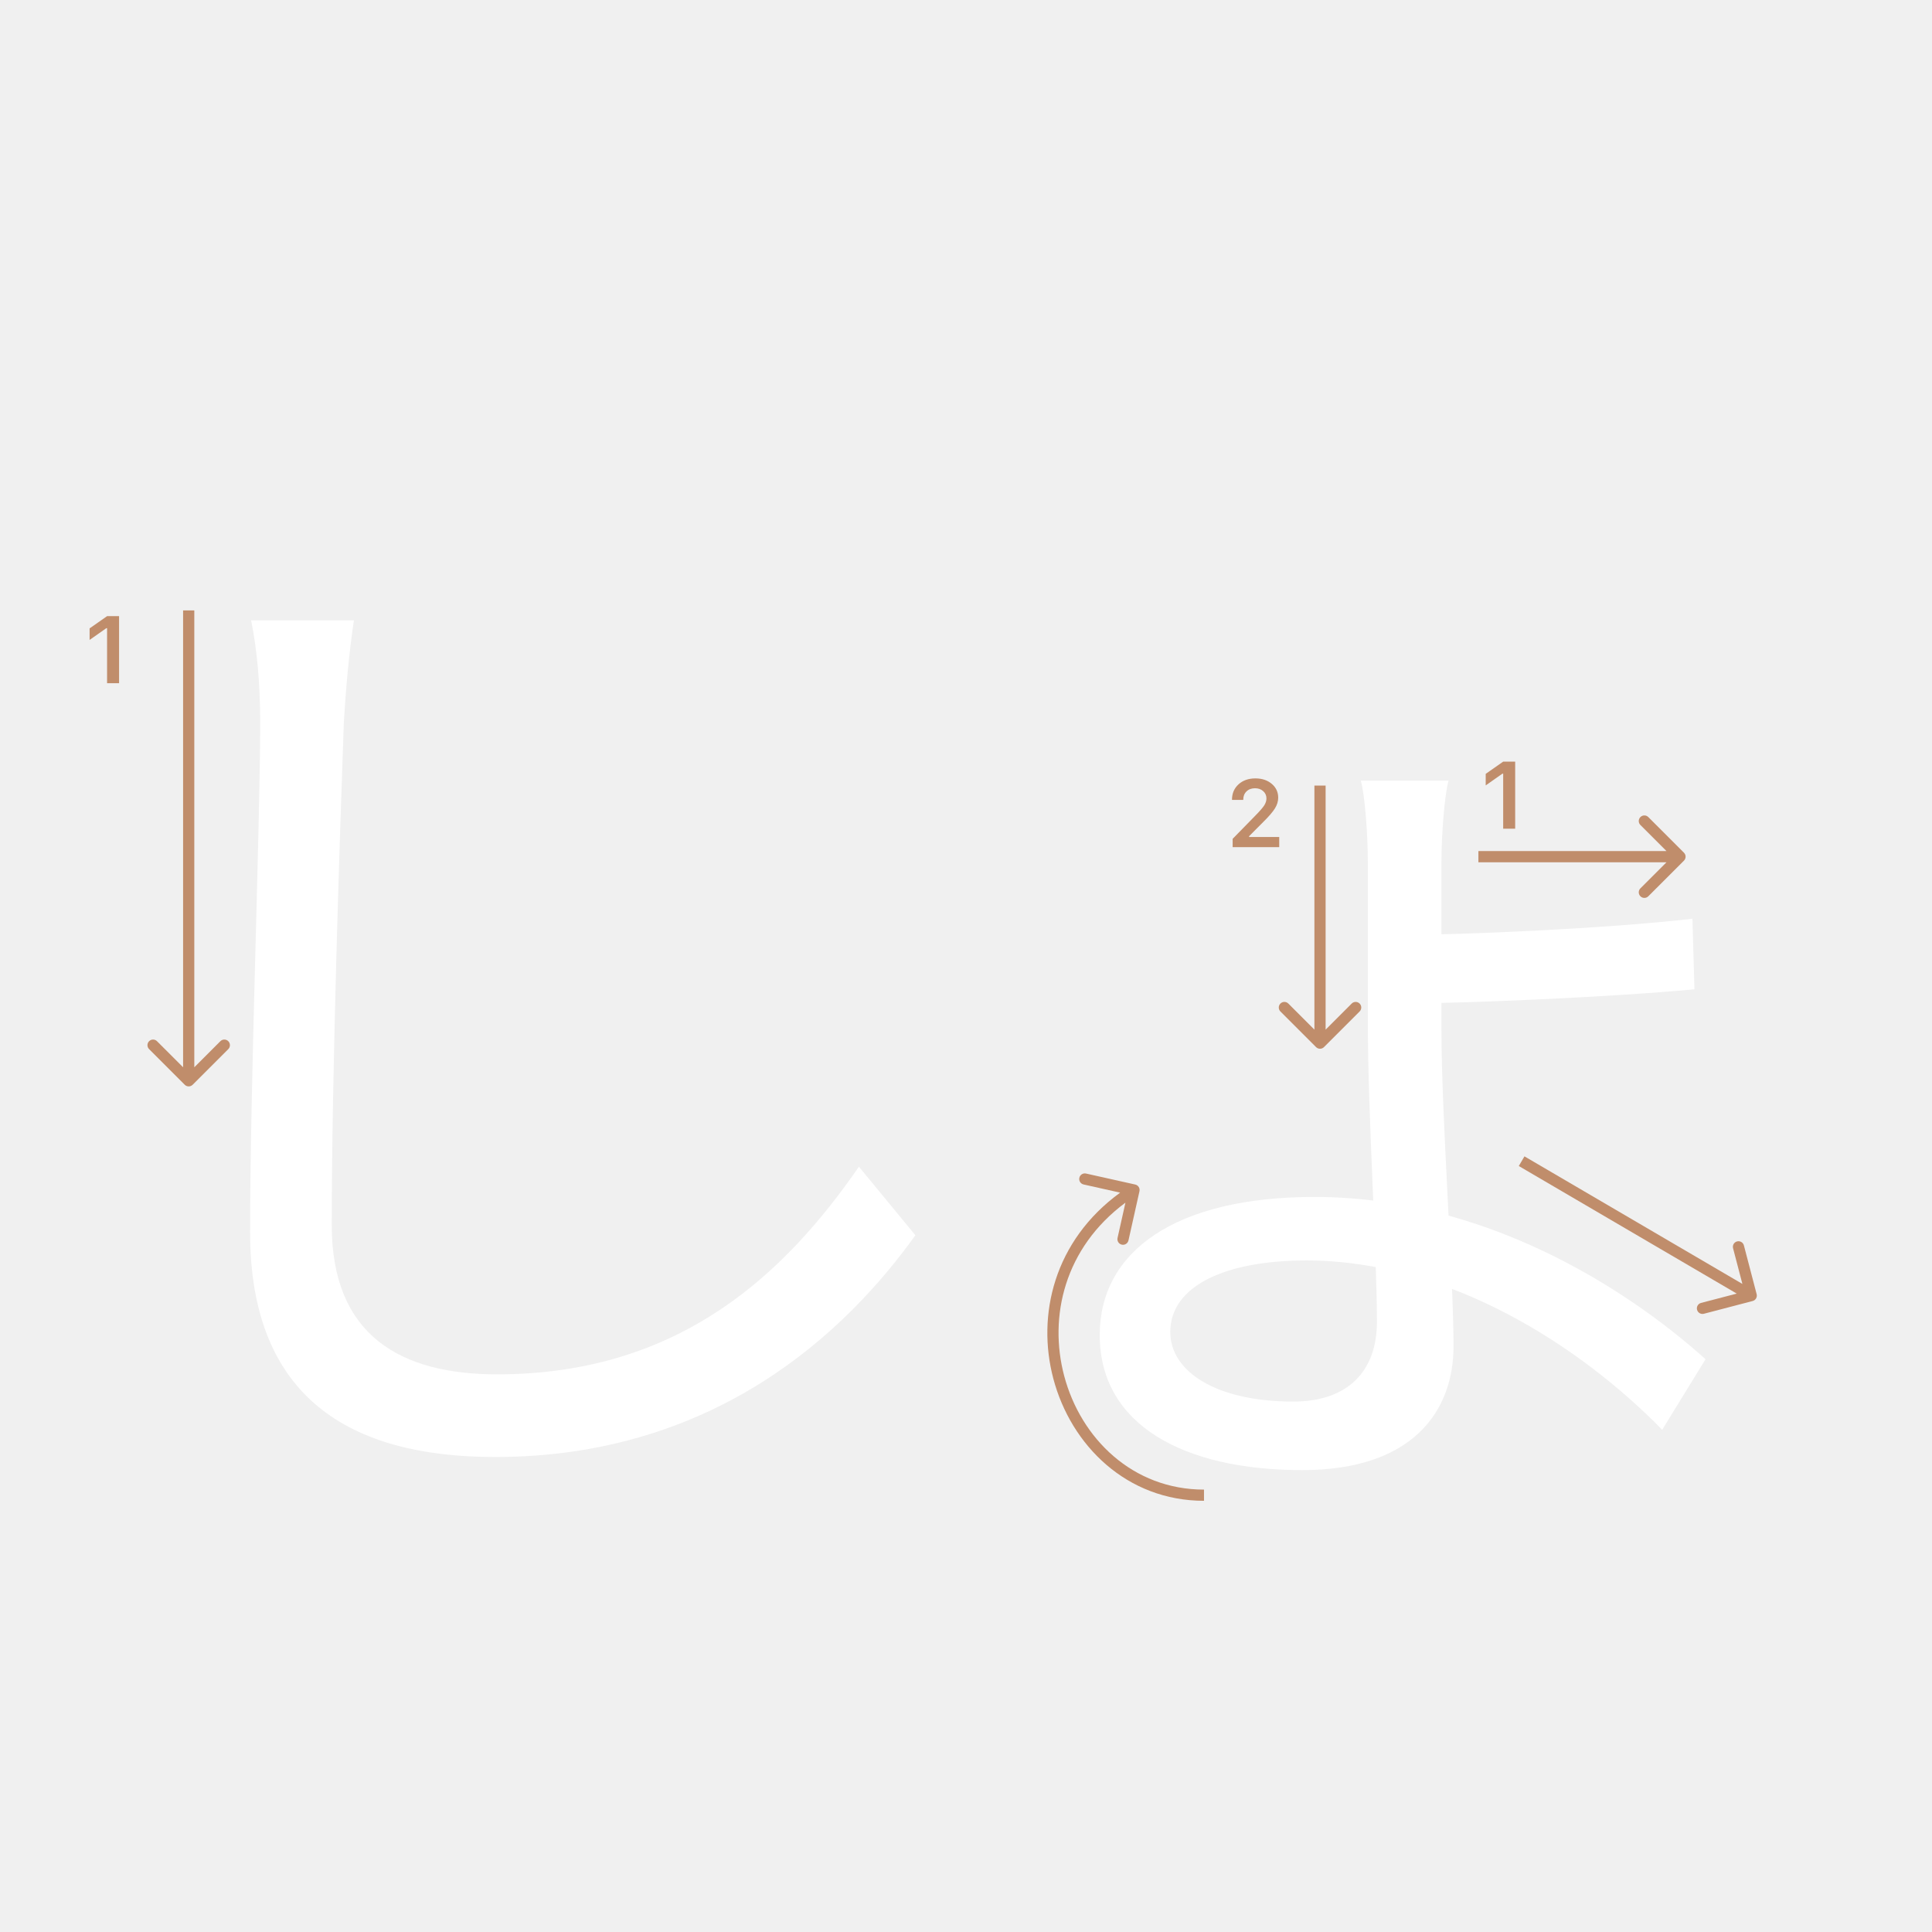
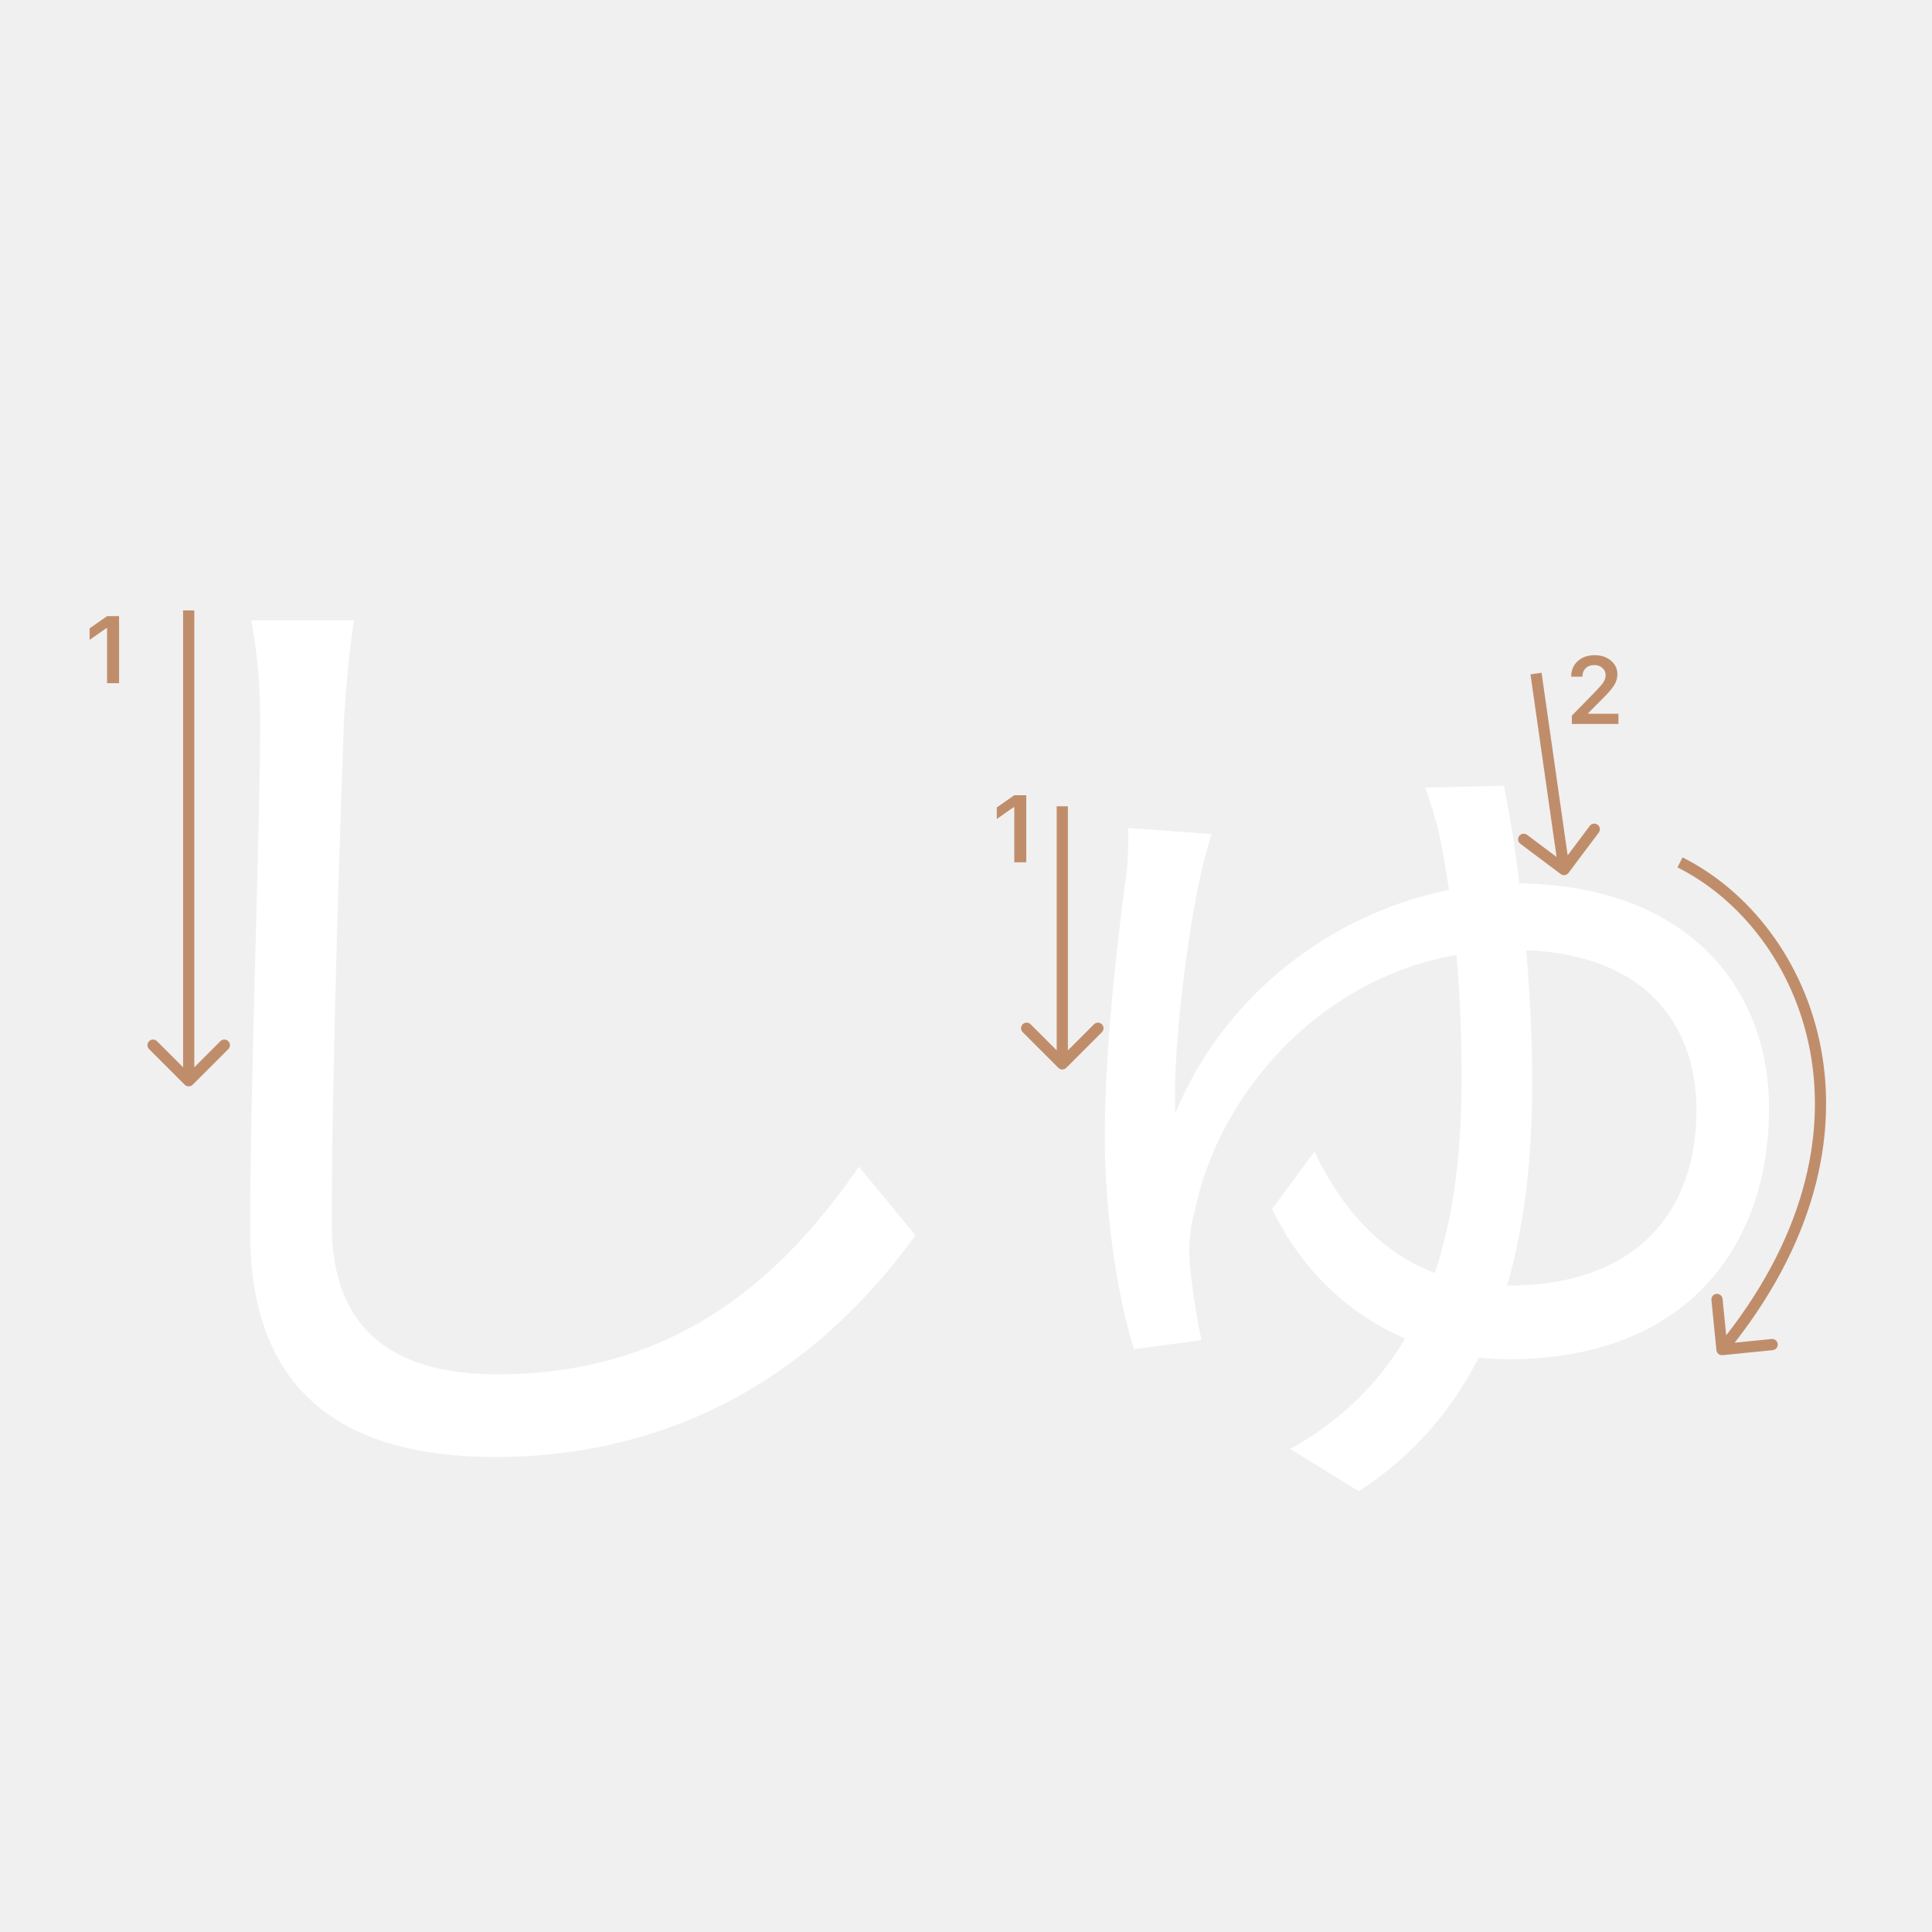
<svg xmlns="http://www.w3.org/2000/svg" width="345" height="345" viewBox="0 0 345 345" fill="none">
-   <path d="M258.66 139.4C257.94 142.1 257.4 149.12 257.4 153.98C257.4 159.92 257.4 174.14 257.4 183.86C257.4 199.16 259.56 228.14 259.56 240.38C259.56 252.08 252.18 262.52 232.56 262.52C211.32 262.52 196.38 254.42 196.38 238.4C196.38 223.46 209.88 213.74 234.72 213.74C264.78 213.74 290.16 229.76 304.56 242.72L296.82 255.32C282.42 240.56 258.84 225.08 233.28 225.08C218.88 225.08 208.98 229.58 208.98 237.86C208.98 244.88 217.08 250.28 230.94 250.28C240.84 250.28 245.88 244.7 245.88 236.06C245.88 224 244.26 198.44 244.26 182.96C244.26 175.4 244.26 160.28 244.26 154.16C244.26 148.94 243.72 141.92 243 139.4H258.66ZM250.92 166.94C260.64 166.94 286.74 165.86 302.22 164.06L302.58 176.66C287.28 178.1 261 179.18 251.1 179.18L250.92 166.94Z" fill="white" />
+   <path d="M216.36 148.94C215.64 151.1 214.92 153.98 214.38 156.32C212.22 165.86 209.34 187.1 209.88 198.8C220.32 173.42 245.88 157.76 270.54 157.76C300.6 157.76 315.9 175.76 315.9 197.9C315.9 222.2 301.5 242.72 269.28 242.72C251.82 242.72 235.62 233.36 227.16 215.9L234.72 205.64C241.74 220.4 252.9 229.58 269.28 229.58C292.14 229.58 302.94 216.44 302.94 198.26C302.94 182.78 293.58 169.64 270.18 169.64C238.86 169.64 217.98 194.12 213.48 215.72C212.76 218.24 212.22 221.3 212.4 224.72C212.58 227.96 213.66 235.52 214.56 239.3L202.5 240.92C199.62 231.92 197.28 216.98 197.28 202.76C197.28 185.3 200.16 163.34 201.24 155.24C201.42 152.36 201.6 149.84 201.42 147.86L216.36 148.94ZM268.56 140.3C270.72 150.74 273.6 171.98 273.6 193.4C273.6 224.54 266.4 250.82 242.64 266.3L230.4 258.74C254.34 245.42 261 221.3 261 192.5C261 171.44 258.66 157.04 257.04 149.12C256.32 146.06 255.42 143.18 254.52 140.66L268.56 140.3Z" fill="white" />
  <path d="M63.2 110.78C62.3 116.72 61.76 123.02 61.4 128.96C60.68 149.3 59.24 191.96 59.24 218.78C59.24 238.58 71.66 245.42 88.76 245.42C121.7 245.42 140.42 227.06 153.38 208.34L163.46 220.58C151.22 237.68 127.82 260.18 88.4 260.18C62.48 260.18 44.66 249.56 44.66 220.04C44.66 193.4 46.46 147.86 46.46 128.96C46.46 122.3 45.92 116 44.84 110.78H63.2Z" fill="white" />
  <path d="M19.121 122V112.18H18.98L16 114.272V112.213L19.129 110.022H21.263V122H19.121Z" fill="#C08D6B" />
  <path fill-rule="evenodd" clip-rule="evenodd" d="M40.767 187.343L34.403 193.707C34.012 194.098 33.379 194.098 32.989 193.707L26.625 187.343C26.234 186.953 26.234 186.319 26.625 185.929C27.015 185.538 27.648 185.538 28.039 185.929L32.696 190.586L32.696 109L34.696 109L34.696 190.586L39.352 185.929C39.743 185.538 40.376 185.538 40.767 185.929C41.157 186.319 41.157 186.953 40.767 187.343Z" fill="#C08D6B" />
-   <path d="M268.425 147.978V138.158H268.284L265.304 140.25V138.191L268.433 136H270.566V147.978H268.425Z" fill="#C08D6B" />
-   <path d="M220 142.802C220 141.684 220.387 140.771 221.162 140.062C221.942 139.354 222.947 139 224.175 139C225.36 139 226.333 139.324 227.097 139.971C227.866 140.619 228.251 141.443 228.251 142.445C228.251 143.087 228.057 143.723 227.67 144.354C227.283 144.979 226.58 145.796 225.562 146.803L223.055 149.318V149.459H228.434V151.277H220.116V149.791L224.109 145.707C224.928 144.877 225.473 144.254 225.744 143.839C226.015 143.419 226.151 142.998 226.151 142.578C226.151 142.052 225.957 141.618 225.57 141.274C225.188 140.931 224.701 140.76 224.109 140.76C223.484 140.76 222.977 140.948 222.59 141.324C222.202 141.701 222.009 142.193 222.009 142.802V142.835H220V142.802Z" fill="#C08D6B" />
-   <path fill-rule="evenodd" clip-rule="evenodd" d="M294.343 145.907L300.707 152.271C301.098 152.661 301.098 153.295 300.707 153.685L294.343 160.049C293.953 160.44 293.319 160.44 292.929 160.049C292.538 159.659 292.538 159.025 292.929 158.635L297.586 153.978L264 153.978L264 151.978L297.586 151.978L292.929 147.321C292.538 146.931 292.538 146.297 292.929 145.907C293.319 145.516 293.953 145.516 294.343 145.907Z" fill="#C08D6B" />
-   <path fill-rule="evenodd" clip-rule="evenodd" d="M311.411 222.395L313.688 231.102C313.828 231.636 313.508 232.183 312.973 232.323L304.266 234.6C303.732 234.74 303.185 234.42 303.046 233.885C302.906 233.351 303.226 232.805 303.76 232.665L310.132 230.999L271.215 208.218L272.225 206.492L311.142 229.273L309.476 222.901C309.336 222.367 309.656 221.82 310.19 221.681C310.724 221.541 311.271 221.861 311.411 222.395Z" fill="#C08D6B" />
-   <path fill-rule="evenodd" clip-rule="evenodd" d="M242.788 180.62L236.424 186.984C236.034 187.374 235.401 187.374 235.01 186.984L228.646 180.62C228.255 180.229 228.255 179.596 228.646 179.206C229.037 178.815 229.67 178.815 230.06 179.206L234.717 183.863L234.717 140.277L236.717 140.277L236.717 183.863L241.374 179.206C241.764 178.815 242.398 178.815 242.788 179.206C243.179 179.596 243.179 180.229 242.788 180.62Z" fill="#C08D6B" />
-   <path fill-rule="evenodd" clip-rule="evenodd" d="M202.719 211.524C203.258 211.644 203.597 212.179 203.476 212.718L201.513 221.501C201.393 222.04 200.858 222.38 200.319 222.259C199.78 222.139 199.441 221.604 199.561 221.065L200.97 214.761C190.078 222.832 187.236 235.133 190.03 245.681C193 256.896 202.292 266 215 266V268C201.209 268 191.251 258.104 188.096 246.193C185.092 234.851 188.213 221.566 200.028 212.972L193.499 211.513C192.96 211.392 192.621 210.857 192.741 210.318C192.862 209.779 193.396 209.44 193.935 209.561L202.719 211.524Z" fill="#C08D6B" />
+   <path d="M181.121 153.978V144.158H180.98L178 146.25V144.191L181.129 142H183.263V153.978H181.121Z" fill="#C08D6B" />
+   <path d="M280.573 120.802C280.573 119.684 280.961 118.771 281.735 118.062C282.516 117.354 283.52 117 284.749 117C285.933 117 286.907 117.324 287.67 117.971C288.44 118.619 288.824 119.443 288.824 120.445C288.824 121.087 288.631 121.723 288.243 122.354C287.856 122.979 287.153 123.796 286.135 124.803L283.628 127.318V127.459H289.007V129.277H280.689V127.791L284.682 123.707C285.501 122.877 286.046 122.254 286.317 121.839C286.589 121.419 286.724 120.998 286.724 120.578C286.724 120.052 286.53 119.618 286.143 119.274C285.761 118.931 285.274 118.76 284.682 118.76C284.057 118.76 283.55 118.948 283.163 119.324C282.776 119.701 282.582 120.193 282.582 120.802V120.835H280.573V120.802Z" fill="#C08D6B" />
+   <path fill-rule="evenodd" clip-rule="evenodd" d="M196.767 184.321L190.403 190.685C190.012 191.076 189.379 191.076 188.989 190.685L182.625 184.321C182.234 183.931 182.234 183.297 182.625 182.907C183.015 182.516 183.648 182.516 184.039 182.907L188.696 187.564L188.696 143.978L190.696 143.978L190.696 187.564L195.352 182.907C195.743 182.516 196.376 182.516 196.767 182.907C197.157 183.297 197.157 183.931 196.767 184.321Z" fill="#C08D6B" />
+   <path fill-rule="evenodd" clip-rule="evenodd" d="M285.49 148.677L280.09 155.877C279.759 156.319 279.132 156.408 278.69 156.077L271.49 150.677C271.048 150.345 270.959 149.719 271.29 149.277C271.621 148.835 272.248 148.745 272.69 149.077L277.959 153.028L273.3 120.418L275.28 120.135L279.939 152.745L283.89 147.477C284.221 147.035 284.848 146.945 285.29 147.277C285.732 147.608 285.821 148.235 285.49 148.677Z" fill="#C08D6B" />
+   <path d="M306.505 241.1C306.56 241.649 307.05 242.05 307.6 241.995L316.555 241.1C317.104 241.045 317.505 240.555 317.45 240.005C317.395 239.455 316.905 239.054 316.356 239.109L308.396 239.905L307.6 231.945C307.545 231.396 307.055 230.995 306.505 231.05C305.955 231.105 305.554 231.595 305.609 232.144L306.505 241.1ZM299.553 154.894C321.935 166.086 337.852 202.324 306.726 240.367L308.274 241.633C340.148 202.676 324.065 164.914 300.447 153.106L299.553 154.894Z" fill="#C08D6B" />
</svg>
